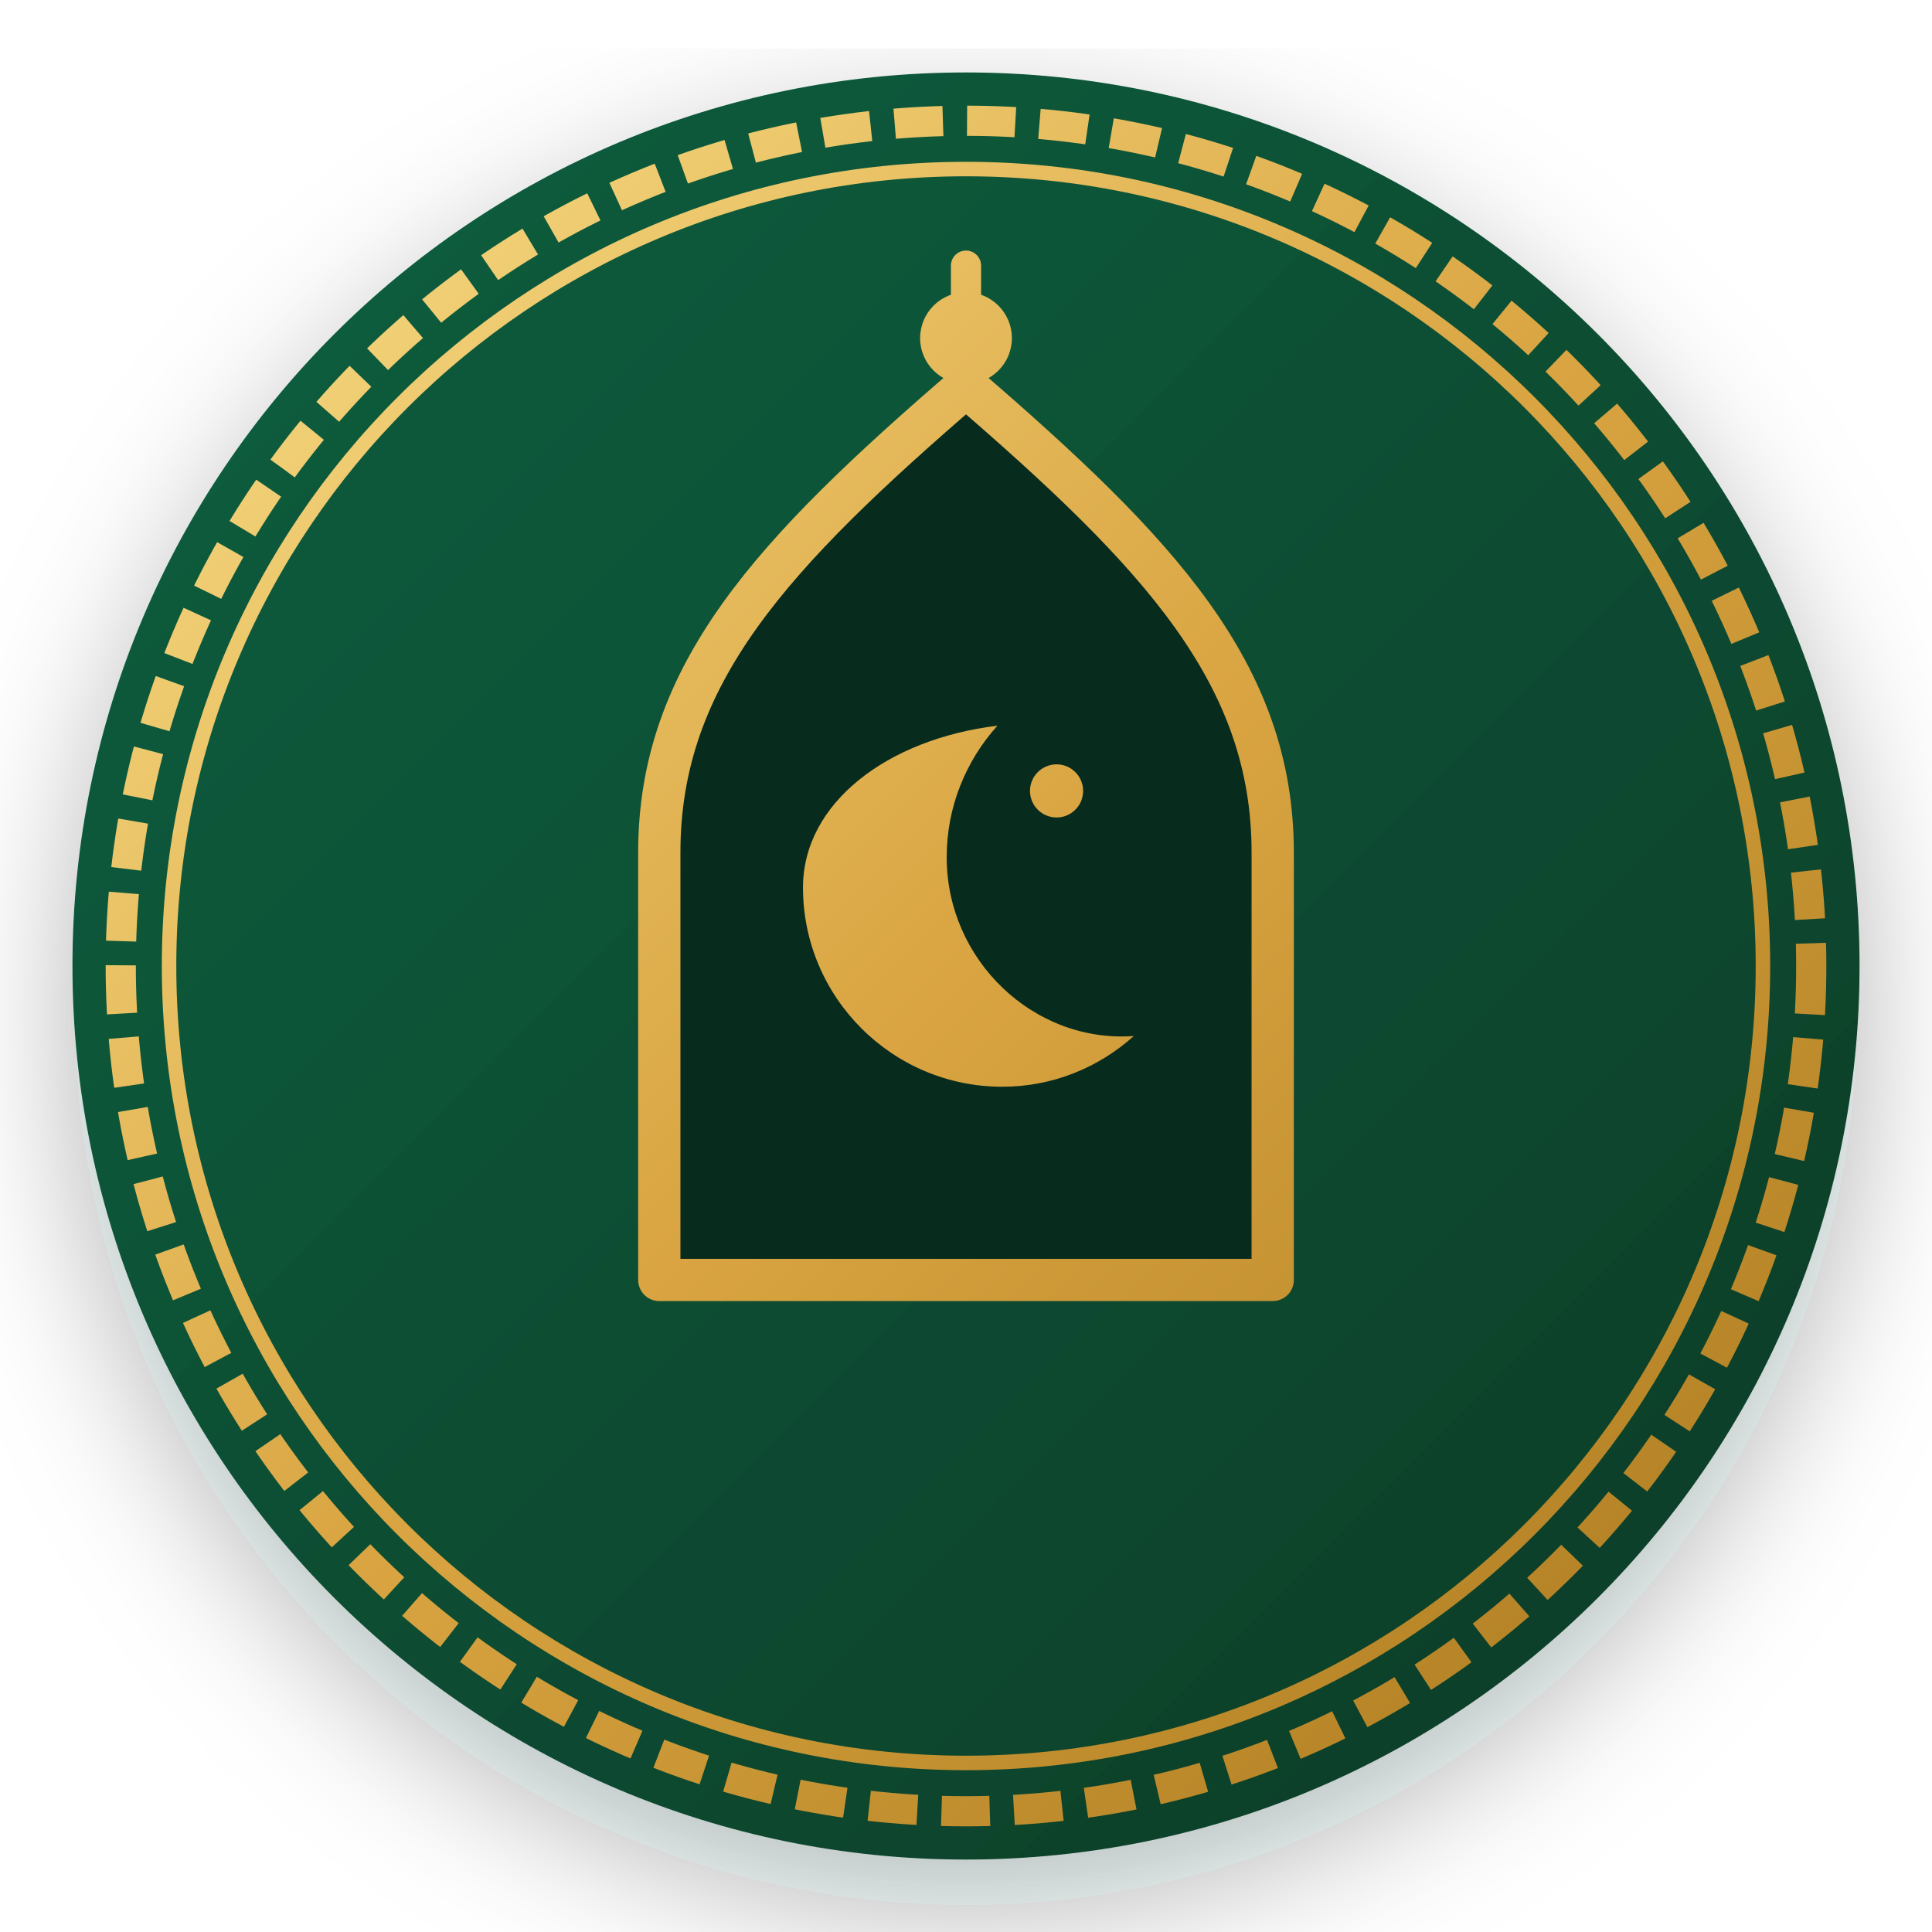
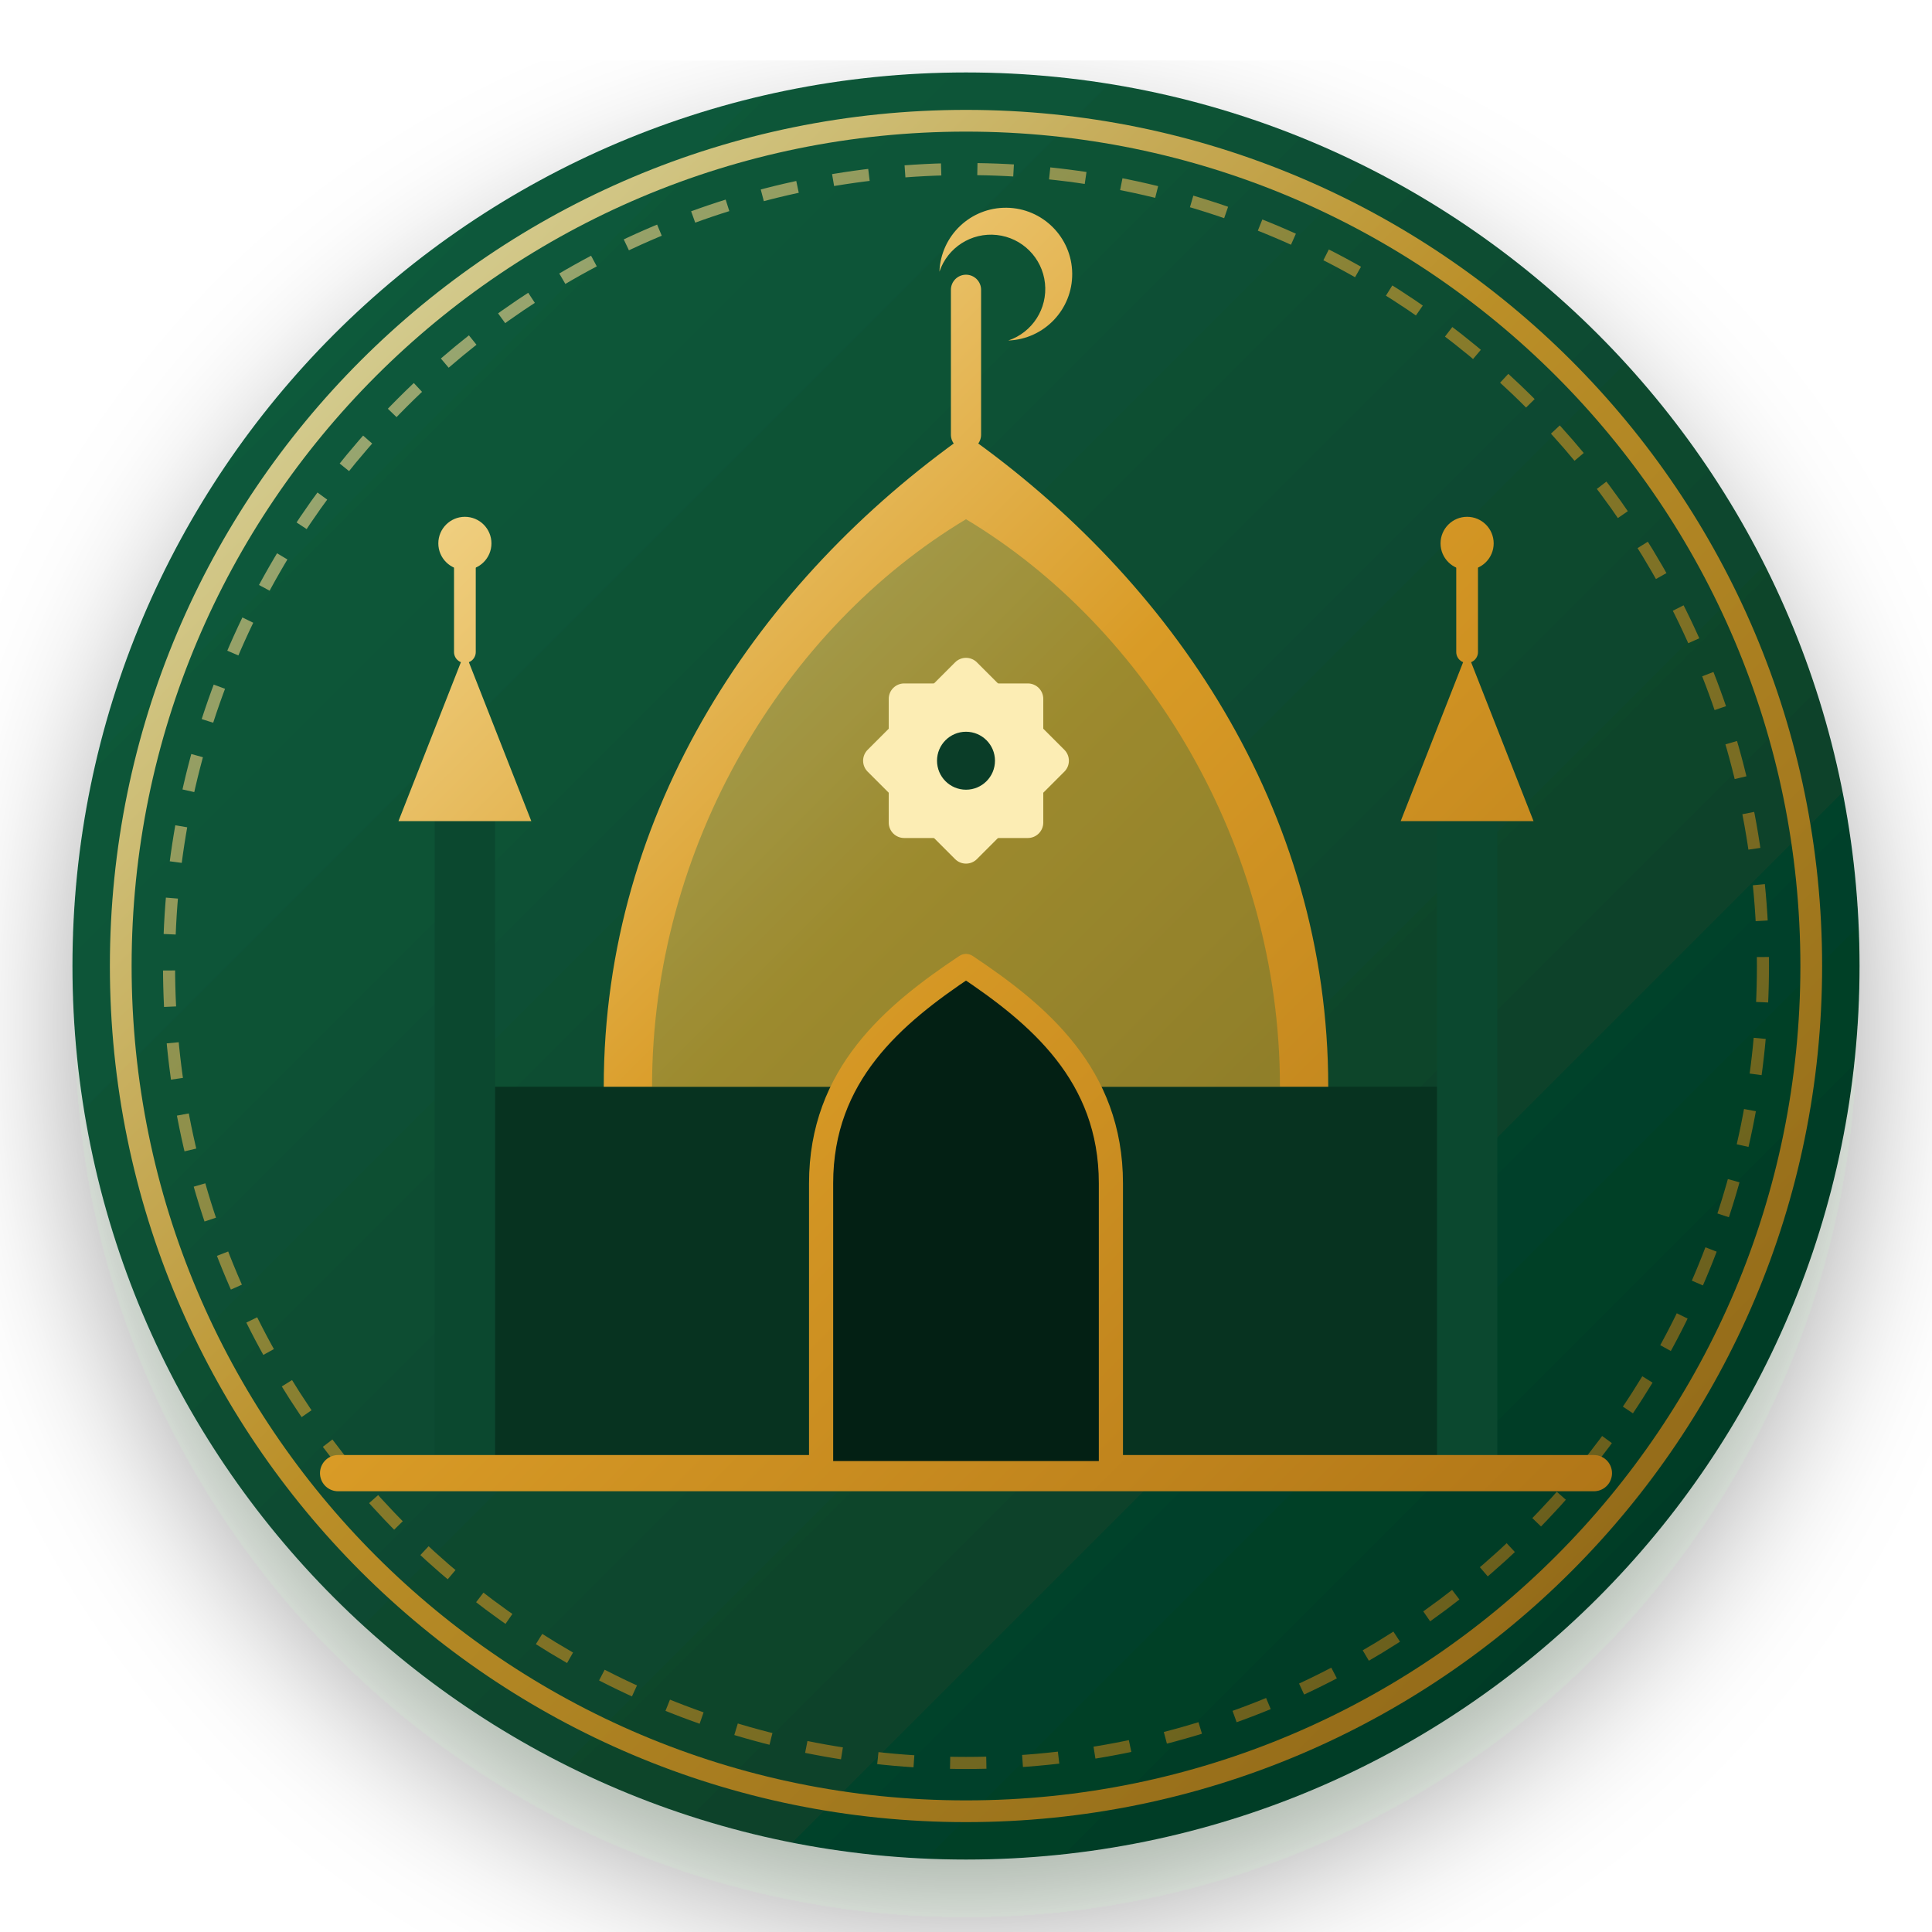
- <svg xmlns="http://www.w3.org/2000/svg" viewBox="0 0 160 160" width="160" height="160" fill="none">
+ <svg xmlns="http://www.w3.org/2000/svg" viewBox="0 0 160 160" width="160" height="160" fill="none" role="img" aria-label="Logo Masjid Raya Pro">
  <defs>
-     <linearGradient id="emeraldGrad" x1="0" y1="0" x2="160" y2="160" gradientUnits="userSpaceOnUse">
-       <stop stop-color="#0e6241" />
-       <stop offset="1" stop-color="#063925" />
+     <linearGradient id="emGrad" x1="0" y1="0" x2="160" y2="160" gradientUnits="userSpaceOnUse">
+       <stop offset="0%" stop-color="#0e6241" />
+       <stop offset="100%" stop-color="#03331f" />
    </linearGradient>
    <linearGradient id="goldGrad" x1="20" y1="20" x2="140" y2="140" gradientUnits="userSpaceOnUse">
-       <stop stop-color="#f5d77f" />
-       <stop offset="0.5" stop-color="#d9a441" />
-       <stop offset="1" stop-color="#b07f22" />
+       <stop offset="0%" stop-color="#fcedb4" />
+       <stop offset="45%" stop-color="#d99b26" />
+       <stop offset="100%" stop-color="#a86e14" />
    </linearGradient>
-     <filter id="glow" x="-10%" y="-10%" width="120%" height="120%">
-       <feDropShadow dx="0" dy="4" stdDeviation="6" flood-color="#04261a" flood-opacity="0.3" />
+     <filter id="shadow" x="-10%" y="-10%" width="120%" height="120%">
+       <feDropShadow dx="0" dy="5" stdDeviation="6" flood-color="#021c11" flood-opacity="0.35" />
    </filter>
  </defs>
-   <circle cx="80" cy="80" r="74" fill="url(#emeraldGrad)" filter="url(#glow)" />
-   <circle cx="80" cy="80" r="70" stroke="url(#goldGrad)" stroke-width="2.5" stroke-dasharray="4 2" />
-   <circle cx="80" cy="80" r="66" stroke="url(#goldGrad)" stroke-width="1.2" />
-   <path d="M80 32 C64 45.8 54.6 55.8 54.6 70.6 V106 H105.4 V70.6 C105.4 55.8 96 45.8 80 32 Z" stroke="url(#goldGrad)" stroke-width="3.5" stroke-linejoin="round" fill="#072b1d" />
-   <circle cx="80" cy="28" r="3.8" fill="url(#goldGrad)" />
-   <path d="M80 22 V28" stroke="url(#goldGrad)" stroke-width="2.5" stroke-linecap="round" />
-   <path fill-rule="evenodd" clip-rule="evenodd" fill="url(#goldGrad)" d="M66.5 73.5 C66.5 82.6 73.9 90 83 90 C87.2 90 91 88.4 93.9 85.8 C85.6 86.4 78.4 79.5 78.4 71 C78.4 66.8 80 63 82.6 60.1 C73.5 61.2 66.5 66.5 66.5 73.5 Z" />
-   <circle cx="87.5" cy="65.5" r="2.2" fill="url(#goldGrad)" />
+   <circle cx="80" cy="80" r="74" fill="url(#emGrad)" filter="url(#shadow)" />
+   <circle cx="80" cy="80" r="70" stroke="url(#goldGrad)" stroke-width="1.8" stroke-opacity="0.85" />
+   <circle cx="80" cy="80" r="66" stroke="url(#goldGrad)" stroke-width="1" stroke-dasharray="3 3" stroke-opacity="0.6" />
+   <path d="M 36 122 L 36 68 L 41 68 L 41 122 Z" fill="#0b482f" />
+   <path d="M 33 68 L 44 68 L 38.5 54 Z" fill="url(#goldGrad)" />
+   <line x1="38.5" y1="54" x2="38.5" y2="46" stroke="url(#goldGrad)" stroke-width="1.8" stroke-linecap="round" />
+   <circle cx="38.5" cy="45" r="2.2" fill="url(#goldGrad)" />
+   <path d="M 119 122 L 119 68 L 124 68 L 124 122 Z" fill="#0b482f" />
+   <path d="M 116 68 L 127 68 L 121.5 54 Z" fill="url(#goldGrad)" />
+   <line x1="121.5" y1="54" x2="121.5" y2="46" stroke="url(#goldGrad)" stroke-width="1.8" stroke-linecap="round" />
+   <circle cx="121.5" cy="45" r="2.2" fill="url(#goldGrad)" />
+   <path d="M 41 122 L 41 90 L 119 90 L 119 122 Z" fill="#073320" />
+   <line x1="28" y1="122" x2="132" y2="122" stroke="url(#goldGrad)" stroke-width="3" stroke-linecap="round" />
+   <path d="M 50 90 C 50 67 63 48 80 36 C 97 48 110 67 110 90 Z" fill="url(#goldGrad)" />
+   <path d="M 54 90 C 54 70 65 52 80 43 C 95 52 106 70 106 90 Z" fill="#0e6241" opacity="0.3" />
+   <line x1="80" y1="36" x2="80" y2="24" stroke="url(#goldGrad)" stroke-width="2.5" stroke-linecap="round" />
+   <path d="M 77.8 22.5 A 5.5 5.5 0 1 1 83.5 28.2 A 4.5 4.5 0 1 0 77.8 22.5 Z" fill="url(#goldGrad)" />
+   <path d="M 68 122 L 68 98 C 68 89 74 84 80 80 C 86 84 92 89 92 98 L 92 122 Z" fill="#032014" stroke="url(#goldGrad)" stroke-width="2" stroke-linejoin="round" />
+   <g transform="translate(80, 63) scale(1.6)" fill="url(#goldGrad)">
+     <rect x="-4" y="-4" width="8" height="8" rx="0.8" />
+     <rect x="-4" y="-4" width="8" height="8" rx="0.8" transform="rotate(45)" />
+     <circle cx="0" cy="0" r="1.5" fill="#0a3d28" />
+   </g>
</svg>
